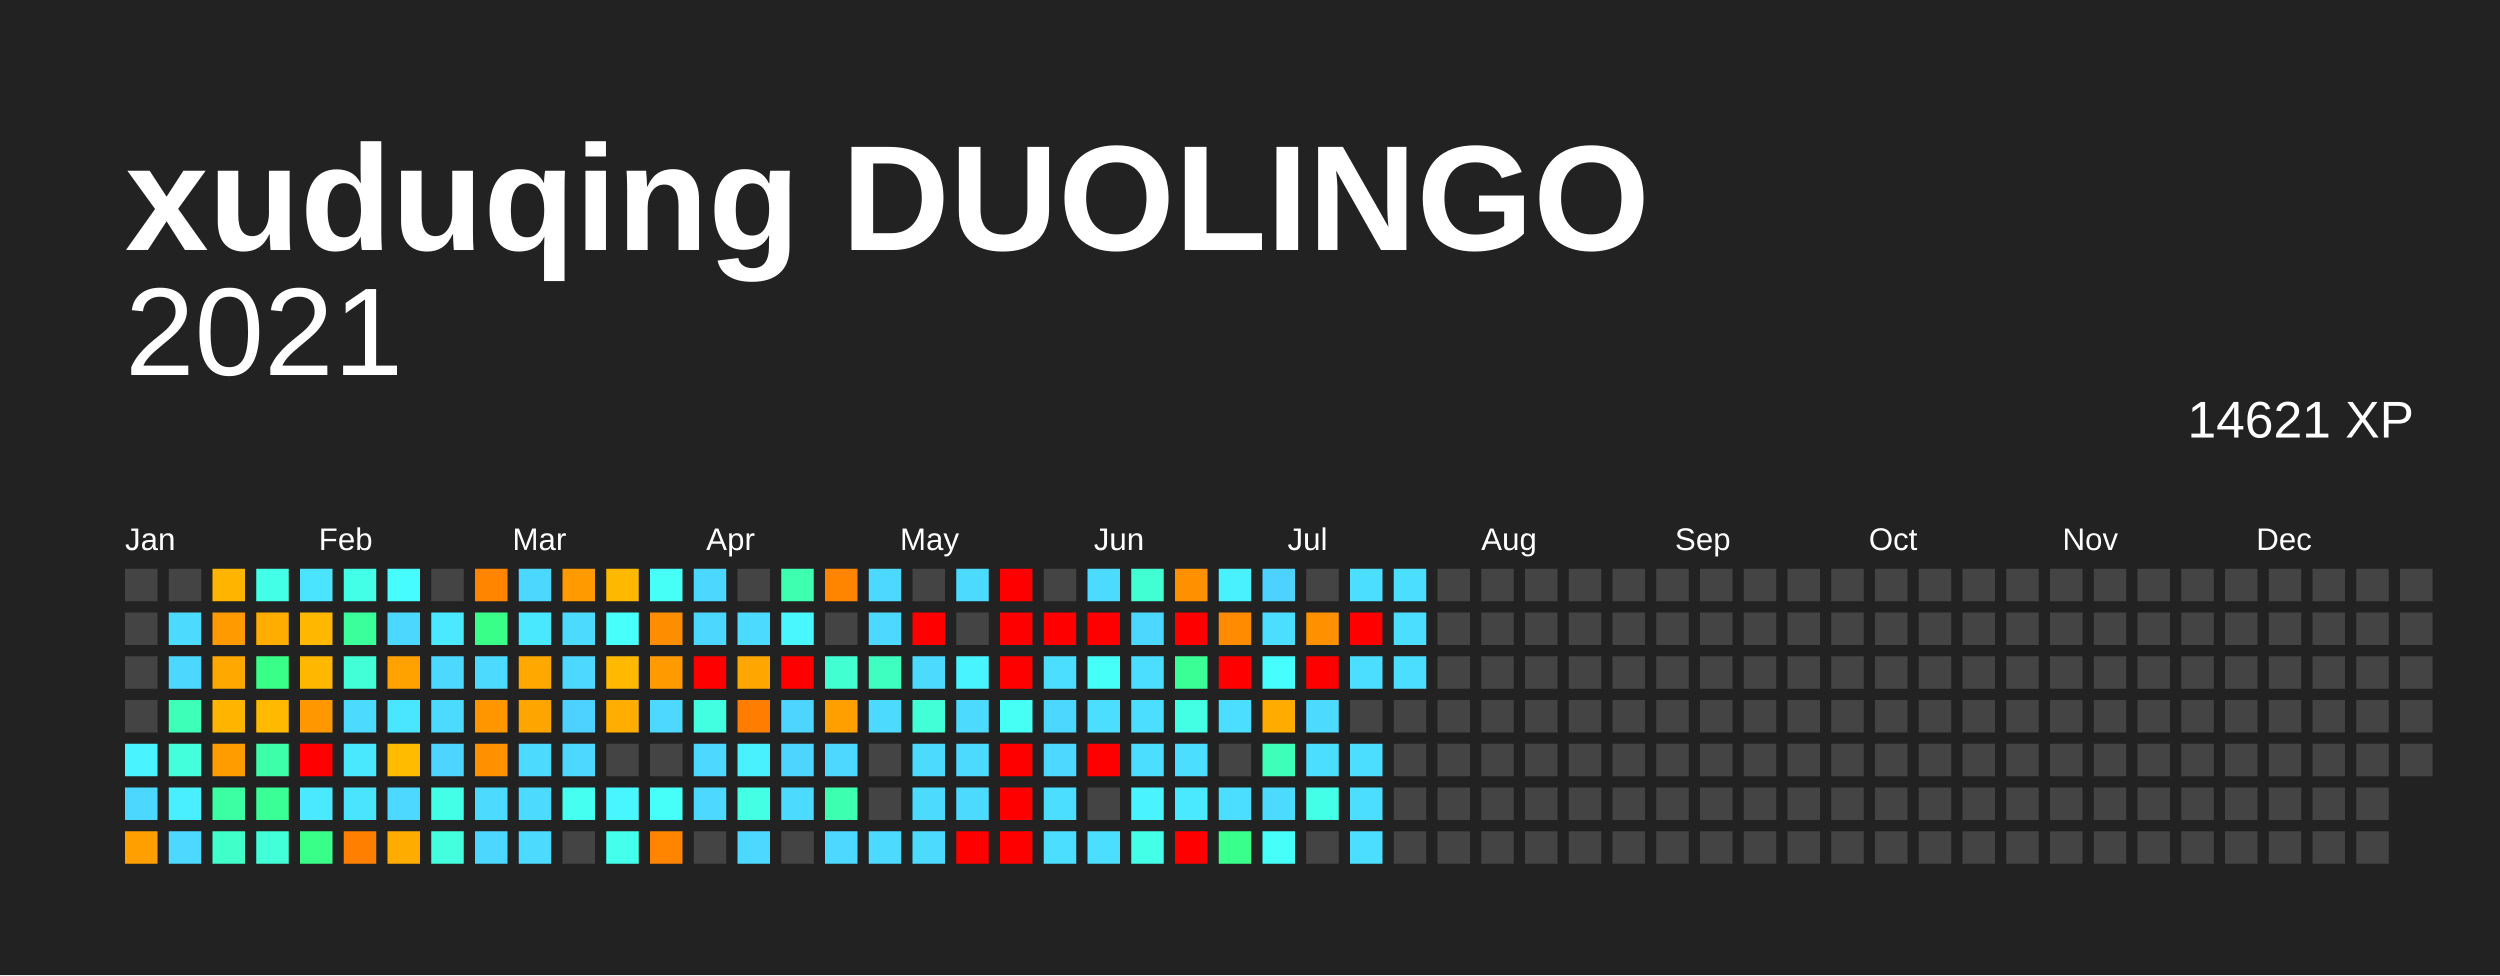
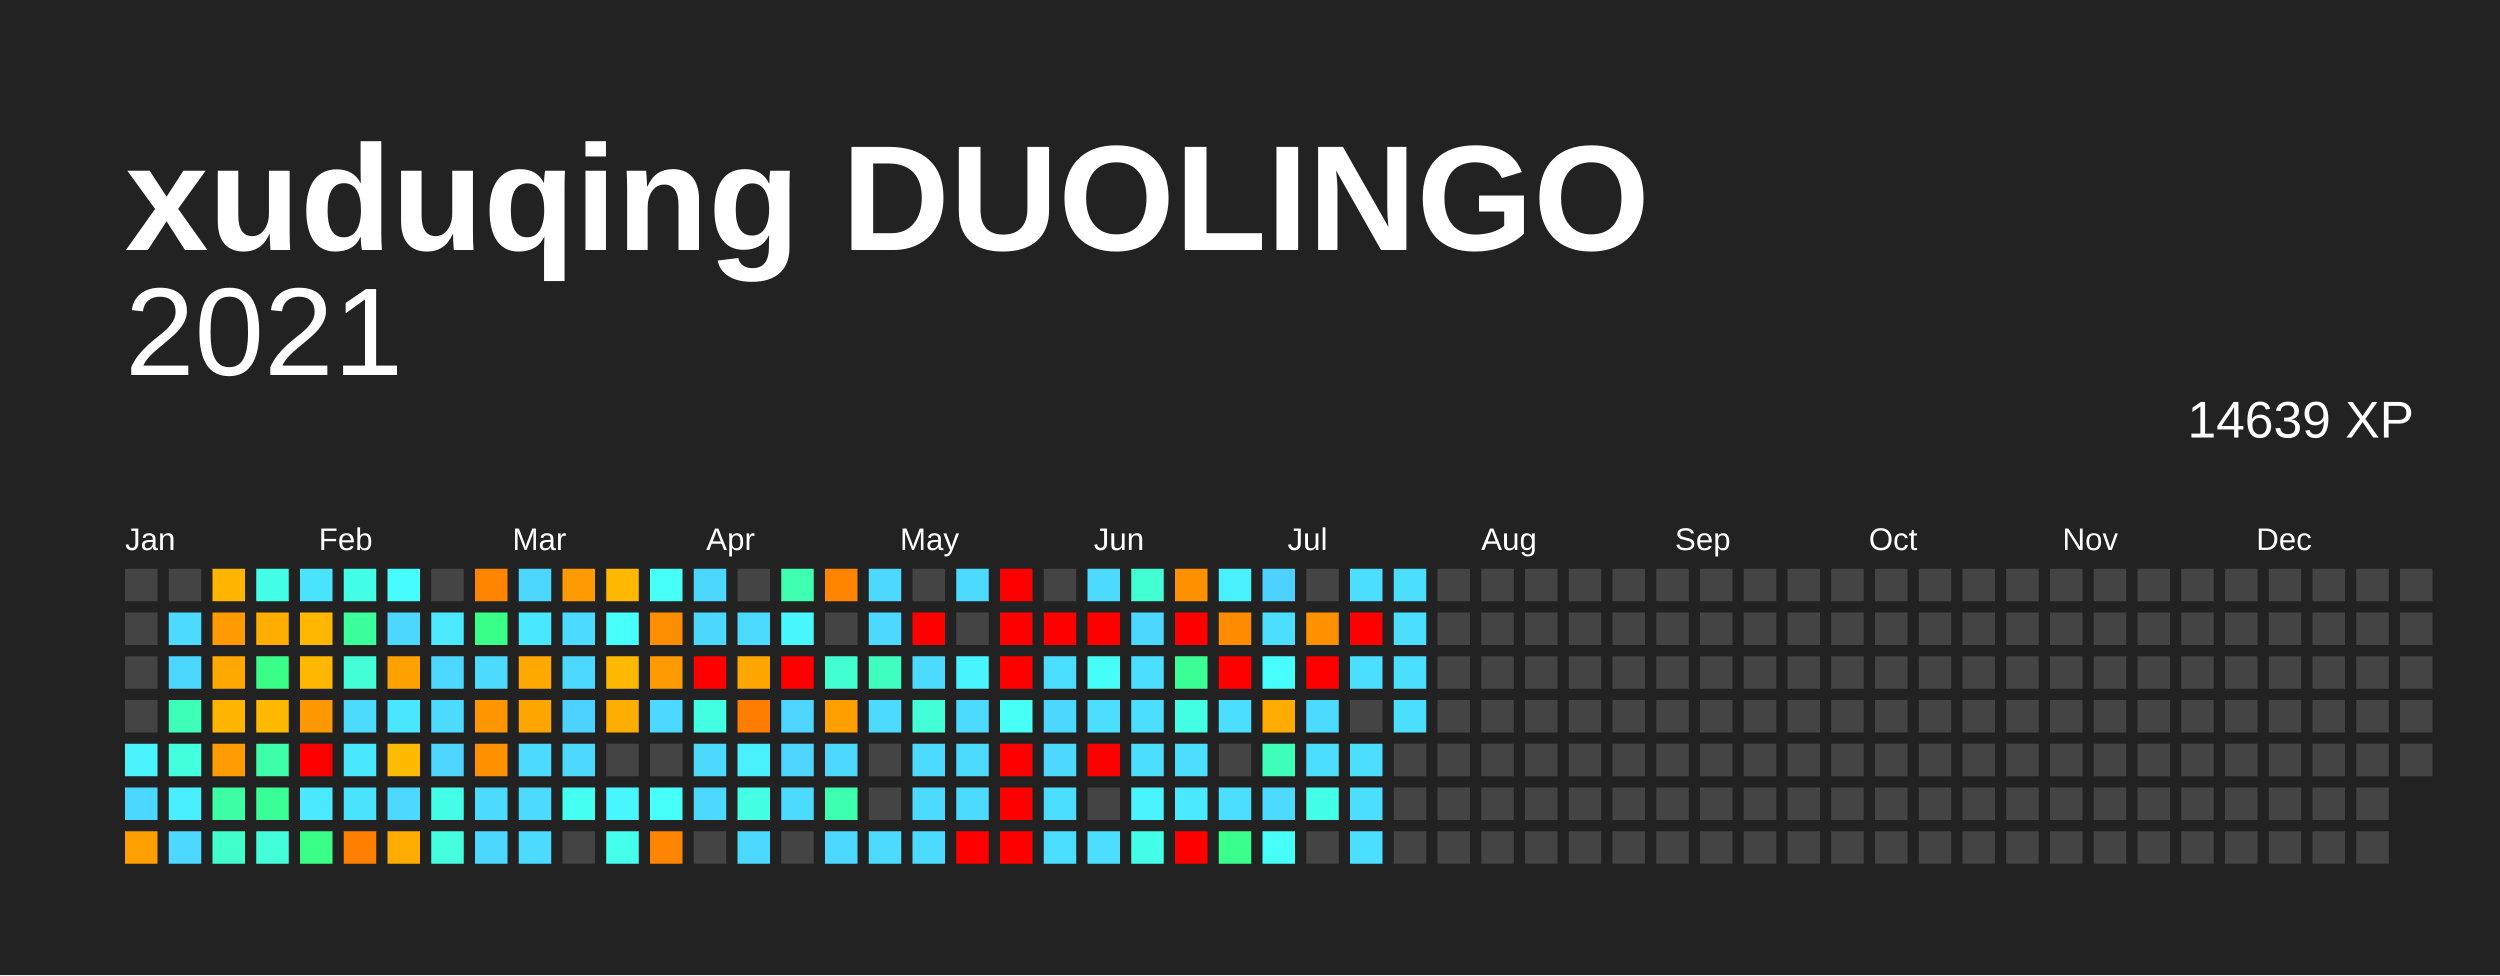
<svg xmlns="http://www.w3.org/2000/svg" baseProfile="full" height="78mm" version="1.1" viewBox="0,0,200,78" width="200mm">
  <defs />
  <rect fill="#222222" height="78" width="200" x="0" y="0" />
  <text fill="#FFFFFF" style="font-size:12px; font-family:Arial; font-weight:bold;" x="10" y="20">xuduqing DUOLINGO</text>
  <text alignment-baseline="hanging" fill="#FFFFFF" style="font-size:10.0px; font-family:Arial;" x="10" y="30">2021</text>
-   <text alignment-baseline="hanging" fill="#FFFFFF" style="font-size:4.125px; font-family:Arial;" x="175" y="35">14621 XP</text>
+   <text alignment-baseline="hanging" fill="#FFFFFF" style="font-size:4.125px; font-family:Arial;" x="175" y="35">14639 XP</text>
  <text fill="#FFFFFF" style="font-size:2.5px; font-family:Arial" x="10.0" y="44">Jan</text>
  <text fill="#FFFFFF" style="font-size:2.5px; font-family:Arial" x="25.5" y="44">Feb</text>
  <text fill="#FFFFFF" style="font-size:2.5px; font-family:Arial" x="41.0" y="44">Mar</text>
  <text fill="#FFFFFF" style="font-size:2.5px; font-family:Arial" x="56.5" y="44">Apr</text>
  <text fill="#FFFFFF" style="font-size:2.5px; font-family:Arial" x="72.0" y="44">May</text>
  <text fill="#FFFFFF" style="font-size:2.5px; font-family:Arial" x="87.5" y="44">Jun</text>
  <text fill="#FFFFFF" style="font-size:2.5px; font-family:Arial" x="103.0" y="44">Jul</text>
  <text fill="#FFFFFF" style="font-size:2.5px; font-family:Arial" x="118.5" y="44">Aug</text>
  <text fill="#FFFFFF" style="font-size:2.5px; font-family:Arial" x="134.0" y="44">Sep</text>
  <text fill="#FFFFFF" style="font-size:2.5px; font-family:Arial" x="149.5" y="44">Oct</text>
  <text fill="#FFFFFF" style="font-size:2.5px; font-family:Arial" x="165.0" y="44">Nov</text>
  <text fill="#FFFFFF" style="font-size:2.5px; font-family:Arial" x="180.5" y="44">Dec</text>
  <rect fill="#444444" height="2.6" width="2.6" x="10.0" y="45.5" />
  <rect fill="#444444" height="2.6" width="2.6" x="10.0" y="49.0" />
  <rect fill="#444444" height="2.6" width="2.6" x="10.0" y="52.5" />
  <rect fill="#444444" height="2.6" width="2.6" x="10.0" y="56.0" />
  <rect fill="#49f3ff" height="2.6" width="2.6" x="10.0" y="59.5" />
  <rect fill="#4cd7ff" height="2.6" width="2.6" x="10.0" y="63.0" />
  <rect fill="#ff9f00" height="2.6" width="2.6" x="10.0" y="66.5" />
  <rect fill="#444444" height="2.6" width="2.6" x="13.5" y="45.5" />
  <rect fill="#4cdaff" height="2.6" width="2.6" x="13.5" y="49.0" />
  <rect fill="#4cd7ff" height="2.6" width="2.6" x="13.5" y="52.5" />
  <rect fill="#3effb7" height="2.6" width="2.6" x="13.5" y="56.0" />
  <rect fill="#43ffdc" height="2.6" width="2.6" x="13.5" y="59.5" />
  <rect fill="#49eeff" height="2.6" width="2.6" x="13.5" y="63.0" />
  <rect fill="#4cd8ff" height="2.6" width="2.6" x="13.5" y="66.5" />
  <rect fill="#ffb500" height="2.6" width="2.6" x="17.0" y="45.5" />
  <rect fill="#ff9a00" height="2.6" width="2.6" x="17.0" y="49.0" />
  <rect fill="#ffa800" height="2.6" width="2.6" x="17.0" y="52.5" />
  <rect fill="#ffb500" height="2.6" width="2.6" x="17.0" y="56.0" />
  <rect fill="#ff9c00" height="2.6" width="2.6" x="17.0" y="59.5" />
  <rect fill="#3cffa4" height="2.6" width="2.6" x="17.0" y="63.0" />
  <rect fill="#40ffc9" height="2.6" width="2.6" x="17.0" y="66.5" />
  <rect fill="#44ffe8" height="2.6" width="2.6" x="20.5" y="45.5" />
  <rect fill="#ffae00" height="2.6" width="2.6" x="20.5" y="49.0" />
  <rect fill="#39ff88" height="2.6" width="2.6" x="20.5" y="52.5" />
  <rect fill="#ffba00" height="2.6" width="2.6" x="20.5" y="56.0" />
  <rect fill="#3dffa9" height="2.6" width="2.6" x="20.5" y="59.5" />
  <rect fill="#3aff97" height="2.6" width="2.6" x="20.5" y="63.0" />
  <rect fill="#42ffda" height="2.6" width="2.6" x="20.5" y="66.5" />
  <rect fill="#4be4ff" height="2.6" width="2.6" x="24.0" y="45.5" />
  <rect fill="#ffb700" height="2.6" width="2.6" x="24.0" y="49.0" />
  <rect fill="#ffb700" height="2.6" width="2.6" x="24.0" y="52.5" />
  <rect fill="#ff9700" height="2.6" width="2.6" x="24.0" y="56.0" />
  <rect fill="red" height="2.6" width="2.6" x="24.0" y="59.5" />
  <rect fill="#4ae9ff" height="2.6" width="2.6" x="24.0" y="63.0" />
  <rect fill="#39ff88" height="2.6" width="2.6" x="24.0" y="66.5" />
  <rect fill="#44ffe8" height="2.6" width="2.6" x="27.5" y="45.5" />
  <rect fill="#3bff9b" height="2.6" width="2.6" x="27.5" y="49.0" />
  <rect fill="#42ffd8" height="2.6" width="2.6" x="27.5" y="52.5" />
  <rect fill="#4cdaff" height="2.6" width="2.6" x="27.5" y="56.0" />
  <rect fill="#4ae8ff" height="2.6" width="2.6" x="27.5" y="59.5" />
  <rect fill="#4be4ff" height="2.6" width="2.6" x="27.5" y="63.0" />
  <rect fill="#ff7f00" height="2.6" width="2.6" x="27.5" y="66.5" />
  <rect fill="#47fcff" height="2.6" width="2.6" x="31.0" y="45.5" />
  <rect fill="#4cd7ff" height="2.6" width="2.6" x="31.0" y="49.0" />
  <rect fill="#ffa200" height="2.6" width="2.6" x="31.0" y="52.5" />
  <rect fill="#4ae6ff" height="2.6" width="2.6" x="31.0" y="56.0" />
  <rect fill="#ffbb00" height="2.6" width="2.6" x="31.0" y="59.5" />
  <rect fill="#4cd8ff" height="2.6" width="2.6" x="31.0" y="63.0" />
  <rect fill="#ffac00" height="2.6" width="2.6" x="31.0" y="66.5" />
  <rect fill="#444444" height="2.6" width="2.6" x="34.5" y="45.5" />
  <rect fill="#4ae9ff" height="2.6" width="2.6" x="34.5" y="49.0" />
  <rect fill="#4cd8ff" height="2.6" width="2.6" x="34.5" y="52.5" />
  <rect fill="#4cdaff" height="2.6" width="2.6" x="34.5" y="56.0" />
  <rect fill="#4dd5ff" height="2.6" width="2.6" x="34.5" y="59.5" />
  <rect fill="#44ffe8" height="2.6" width="2.6" x="34.5" y="63.0" />
  <rect fill="#43ffde" height="2.6" width="2.6" x="34.5" y="66.5" />
  <rect fill="#ff8500" height="2.6" width="2.6" x="38.0" y="45.5" />
  <rect fill="#39ff88" height="2.6" width="2.6" x="38.0" y="49.0" />
  <rect fill="#4cdaff" height="2.6" width="2.6" x="38.0" y="52.5" />
  <rect fill="#ff9600" height="2.6" width="2.6" x="38.0" y="56.0" />
  <rect fill="#ff9000" height="2.6" width="2.6" x="38.0" y="59.5" />
  <rect fill="#4cdaff" height="2.6" width="2.6" x="38.0" y="63.0" />
  <rect fill="#4cd7ff" height="2.6" width="2.6" x="38.0" y="66.5" />
  <rect fill="#4cd7ff" height="2.6" width="2.6" x="41.5" y="45.5" />
  <rect fill="#4ae8ff" height="2.6" width="2.6" x="41.5" y="49.0" />
  <rect fill="#ffa900" height="2.6" width="2.6" x="41.5" y="52.5" />
  <rect fill="#ffa500" height="2.6" width="2.6" x="41.5" y="56.0" />
  <rect fill="#4cdbff" height="2.6" width="2.6" x="41.5" y="59.5" />
  <rect fill="#4cdbff" height="2.6" width="2.6" x="41.5" y="63.0" />
  <rect fill="#4cdaff" height="2.6" width="2.6" x="41.5" y="66.5" />
  <rect fill="#ff9a00" height="2.6" width="2.6" x="45.0" y="45.5" />
  <rect fill="#4cdbff" height="2.6" width="2.6" x="45.0" y="49.0" />
  <rect fill="#4cd8ff" height="2.6" width="2.6" x="45.0" y="52.5" />
  <rect fill="#4dd2ff" height="2.6" width="2.6" x="45.0" y="56.0" />
  <rect fill="#4cd8ff" height="2.6" width="2.6" x="45.0" y="59.5" />
  <rect fill="#45fff0" height="2.6" width="2.6" x="45.0" y="63.0" />
  <rect fill="#444444" height="2.6" width="2.6" x="45.0" y="66.5" />
  <rect fill="#ffb800" height="2.6" width="2.6" x="48.5" y="45.5" />
  <rect fill="#47fffb" height="2.6" width="2.6" x="48.5" y="49.0" />
  <rect fill="#ffb900" height="2.6" width="2.6" x="48.5" y="52.5" />
  <rect fill="#ffae00" height="2.6" width="2.6" x="48.5" y="56.0" />
  <rect fill="#444444" height="2.6" width="2.6" x="48.5" y="59.5" />
  <rect fill="#48f6ff" height="2.6" width="2.6" x="48.5" y="63.0" />
  <rect fill="#44ffeb" height="2.6" width="2.6" x="48.5" y="66.5" />
  <rect fill="#46fff6" height="2.6" width="2.6" x="52.0" y="45.5" />
  <rect fill="#ff8d00" height="2.6" width="2.6" x="52.0" y="49.0" />
  <rect fill="#ff9b00" height="2.6" width="2.6" x="52.0" y="52.5" />
  <rect fill="#4cd8ff" height="2.6" width="2.6" x="52.0" y="56.0" />
  <rect fill="#444444" height="2.6" width="2.6" x="52.0" y="59.5" />
  <rect fill="#46fff8" height="2.6" width="2.6" x="52.0" y="63.0" />
  <rect fill="#ff8500" height="2.6" width="2.6" x="52.0" y="66.5" />
  <rect fill="#4cd7ff" height="2.6" width="2.6" x="55.5" y="45.5" />
  <rect fill="#4cd7ff" height="2.6" width="2.6" x="55.5" y="49.0" />
  <rect fill="red" height="2.6" width="2.6" x="55.5" y="52.5" />
  <rect fill="#43ffe1" height="2.6" width="2.6" x="55.5" y="56.0" />
  <rect fill="#4cd8ff" height="2.6" width="2.6" x="55.5" y="59.5" />
  <rect fill="#4cd8ff" height="2.6" width="2.6" x="55.5" y="63.0" />
  <rect fill="#444444" height="2.6" width="2.6" x="55.5" y="66.5" />
  <rect fill="#444444" height="2.6" width="2.6" x="59.0" y="45.5" />
  <rect fill="#4cdaff" height="2.6" width="2.6" x="59.0" y="49.0" />
  <rect fill="#ffa700" height="2.6" width="2.6" x="59.0" y="52.5" />
  <rect fill="#ff7d00" height="2.6" width="2.6" x="59.0" y="56.0" />
  <rect fill="#49f1ff" height="2.6" width="2.6" x="59.0" y="59.5" />
  <rect fill="#44ffe4" height="2.6" width="2.6" x="59.0" y="63.0" />
  <rect fill="#4cd8ff" height="2.6" width="2.6" x="59.0" y="66.5" />
  <rect fill="#3dffaf" height="2.6" width="2.6" x="62.5" y="45.5" />
  <rect fill="#48f7ff" height="2.6" width="2.6" x="62.5" y="49.0" />
  <rect fill="red" height="2.6" width="2.6" x="62.5" y="52.5" />
  <rect fill="#4dd5ff" height="2.6" width="2.6" x="62.5" y="56.0" />
  <rect fill="#4dd5ff" height="2.6" width="2.6" x="62.5" y="59.5" />
  <rect fill="#4cdaff" height="2.6" width="2.6" x="62.5" y="63.0" />
  <rect fill="#444444" height="2.6" width="2.6" x="62.5" y="66.5" />
  <rect fill="#ff8500" height="2.6" width="2.6" x="66.0" y="45.5" />
  <rect fill="#444444" height="2.6" width="2.6" x="66.0" y="49.0" />
  <rect fill="#41ffd0" height="2.6" width="2.6" x="66.0" y="52.5" />
  <rect fill="#ff9f00" height="2.6" width="2.6" x="66.0" y="56.0" />
  <rect fill="#4cd8ff" height="2.6" width="2.6" x="66.0" y="59.5" />
  <rect fill="#3dffb0" height="2.6" width="2.6" x="66.0" y="63.0" />
  <rect fill="#4cd8ff" height="2.6" width="2.6" x="66.0" y="66.5" />
  <rect fill="#4cd8ff" height="2.6" width="2.6" x="69.5" y="45.5" />
  <rect fill="#4cd8ff" height="2.6" width="2.6" x="69.5" y="49.0" />
  <rect fill="#3fffc0" height="2.6" width="2.6" x="69.5" y="52.5" />
  <rect fill="#4cdbff" height="2.6" width="2.6" x="69.5" y="56.0" />
  <rect fill="#444444" height="2.6" width="2.6" x="69.5" y="59.5" />
  <rect fill="#444444" height="2.6" width="2.6" x="69.5" y="63.0" />
  <rect fill="#4cdbff" height="2.6" width="2.6" x="69.5" y="66.5" />
  <rect fill="#444444" height="2.6" width="2.6" x="73.0" y="45.5" />
  <rect fill="red" height="2.6" width="2.6" x="73.0" y="49.0" />
  <rect fill="#4cdbff" height="2.6" width="2.6" x="73.0" y="52.5" />
  <rect fill="#42ffd7" height="2.6" width="2.6" x="73.0" y="56.0" />
  <rect fill="#4cdbff" height="2.6" width="2.6" x="73.0" y="59.5" />
  <rect fill="#4cdbff" height="2.6" width="2.6" x="73.0" y="63.0" />
  <rect fill="#4cdbff" height="2.6" width="2.6" x="73.0" y="66.5" />
  <rect fill="#4cdbff" height="2.6" width="2.6" x="76.5" y="45.5" />
  <rect fill="#444444" height="2.6" width="2.6" x="76.5" y="49.0" />
  <rect fill="#48f4ff" height="2.6" width="2.6" x="76.5" y="52.5" />
  <rect fill="#4cdbff" height="2.6" width="2.6" x="76.5" y="56.0" />
  <rect fill="#4cdbff" height="2.6" width="2.6" x="76.5" y="59.5" />
  <rect fill="#4cdbff" height="2.6" width="2.6" x="76.5" y="63.0" />
  <rect fill="red" height="2.6" width="2.6" x="76.5" y="66.5" />
  <rect fill="red" height="2.6" width="2.6" x="80.0" y="45.5" />
  <rect fill="red" height="2.6" width="2.6" x="80.0" y="49.0" />
  <rect fill="red" height="2.6" width="2.6" x="80.0" y="52.5" />
  <rect fill="#46fff5" height="2.6" width="2.6" x="80.0" y="56.0" />
  <rect fill="red" height="2.6" width="2.6" x="80.0" y="59.5" />
  <rect fill="red" height="2.6" width="2.6" x="80.0" y="63.0" />
  <rect fill="red" height="2.6" width="2.6" x="80.0" y="66.5" />
  <rect fill="#444444" height="2.6" width="2.6" x="83.5" y="45.5" />
  <rect fill="red" height="2.6" width="2.6" x="83.5" y="49.0" />
  <rect fill="#4bdeff" height="2.6" width="2.6" x="83.5" y="52.5" />
  <rect fill="#4cd7ff" height="2.6" width="2.6" x="83.5" y="56.0" />
  <rect fill="#4cd8ff" height="2.6" width="2.6" x="83.5" y="59.5" />
  <rect fill="#4bdeff" height="2.6" width="2.6" x="83.5" y="63.0" />
  <rect fill="#4bdeff" height="2.6" width="2.6" x="83.5" y="66.5" />
  <rect fill="#4cdaff" height="2.6" width="2.6" x="87.0" y="45.5" />
  <rect fill="red" height="2.6" width="2.6" x="87.0" y="49.0" />
  <rect fill="#46fff8" height="2.6" width="2.6" x="87.0" y="52.5" />
  <rect fill="#4bdeff" height="2.6" width="2.6" x="87.0" y="56.0" />
  <rect fill="red" height="2.6" width="2.6" x="87.0" y="59.5" />
  <rect fill="#444444" height="2.6" width="2.6" x="87.0" y="63.0" />
  <rect fill="#4bdeff" height="2.6" width="2.6" x="87.0" y="66.5" />
  <rect fill="#41ffd2" height="2.6" width="2.6" x="90.5" y="45.5" />
  <rect fill="#4cd7ff" height="2.6" width="2.6" x="90.5" y="49.0" />
  <rect fill="#4bdeff" height="2.6" width="2.6" x="90.5" y="52.5" />
  <rect fill="#4bdeff" height="2.6" width="2.6" x="90.5" y="56.0" />
  <rect fill="#4bdeff" height="2.6" width="2.6" x="90.5" y="59.5" />
  <rect fill="#49f3ff" height="2.6" width="2.6" x="90.5" y="63.0" />
  <rect fill="#44ffe8" height="2.6" width="2.6" x="90.5" y="66.5" />
  <rect fill="#ff9000" height="2.6" width="2.6" x="94.0" y="45.5" />
  <rect fill="red" height="2.6" width="2.6" x="94.0" y="49.0" />
  <rect fill="#3aff95" height="2.6" width="2.6" x="94.0" y="52.5" />
  <rect fill="#43ffe3" height="2.6" width="2.6" x="94.0" y="56.0" />
  <rect fill="#4bdeff" height="2.6" width="2.6" x="94.0" y="59.5" />
  <rect fill="#4ae9ff" height="2.6" width="2.6" x="94.0" y="63.0" />
  <rect fill="red" height="2.6" width="2.6" x="94.0" y="66.5" />
  <rect fill="#49f1ff" height="2.6" width="2.6" x="97.5" y="45.5" />
  <rect fill="#ff8b00" height="2.6" width="2.6" x="97.5" y="49.0" />
  <rect fill="red" height="2.6" width="2.6" x="97.5" y="52.5" />
  <rect fill="#4bdeff" height="2.6" width="2.6" x="97.5" y="56.0" />
  <rect fill="#444444" height="2.6" width="2.6" x="97.5" y="59.5" />
  <rect fill="#4bdeff" height="2.6" width="2.6" x="97.5" y="63.0" />
  <rect fill="#39ff8c" height="2.6" width="2.6" x="97.5" y="66.5" />
  <rect fill="#4dd2ff" height="2.6" width="2.6" x="101.0" y="45.5" />
  <rect fill="#4bdeff" height="2.6" width="2.6" x="101.0" y="49.0" />
  <rect fill="#47feff" height="2.6" width="2.6" x="101.0" y="52.5" />
  <rect fill="#ffab00" height="2.6" width="2.6" x="101.0" y="56.0" />
  <rect fill="#3effb9" height="2.6" width="2.6" x="101.0" y="59.5" />
  <rect fill="#4cdbff" height="2.6" width="2.6" x="101.0" y="63.0" />
  <rect fill="#46fff8" height="2.6" width="2.6" x="101.0" y="66.5" />
  <rect fill="#444444" height="2.6" width="2.6" x="104.5" y="45.5" />
  <rect fill="#ff9000" height="2.6" width="2.6" x="104.5" y="49.0" />
  <rect fill="red" height="2.6" width="2.6" x="104.5" y="52.5" />
  <rect fill="#4cdbff" height="2.6" width="2.6" x="104.5" y="56.0" />
  <rect fill="#4bdeff" height="2.6" width="2.6" x="104.5" y="59.5" />
  <rect fill="#44ffe8" height="2.6" width="2.6" x="104.5" y="63.0" />
  <rect fill="#444444" height="2.6" width="2.6" x="104.5" y="66.5" />
  <rect fill="#4bdeff" height="2.6" width="2.6" x="108.0" y="45.5" />
  <rect fill="red" height="2.6" width="2.6" x="108.0" y="49.0" />
  <rect fill="#4bdeff" height="2.6" width="2.6" x="108.0" y="52.5" />
  <rect fill="#444444" height="2.6" width="2.6" x="108.0" y="56.0" />
  <rect fill="#4bdeff" height="2.6" width="2.6" x="108.0" y="59.5" />
  <rect fill="#4bdeff" height="2.6" width="2.6" x="108.0" y="63.0" />
  <rect fill="#4bdeff" height="2.6" width="2.6" x="108.0" y="66.5" />
  <rect fill="#4bdeff" height="2.6" width="2.6" x="111.5" y="45.5" />
  <rect fill="#4bdeff" height="2.6" width="2.6" x="111.5" y="49.0" />
  <rect fill="#4bdeff" height="2.6" width="2.6" x="111.5" y="52.5" />
-   <rect fill="#444444" height="2.6" width="2.6" x="111.5" y="56.0" />
+   <rect fill="#4bdeff" height="2.6" width="2.6" x="111.5" y="56.0" />
  <rect fill="#444444" height="2.6" width="2.6" x="111.5" y="59.5" />
  <rect fill="#444444" height="2.6" width="2.6" x="111.5" y="63.0" />
  <rect fill="#444444" height="2.6" width="2.6" x="111.5" y="66.5" />
  <rect fill="#444444" height="2.6" width="2.6" x="115.0" y="45.5" />
  <rect fill="#444444" height="2.6" width="2.6" x="115.0" y="49.0" />
  <rect fill="#444444" height="2.6" width="2.6" x="115.0" y="52.5" />
  <rect fill="#444444" height="2.6" width="2.6" x="115.0" y="56.0" />
  <rect fill="#444444" height="2.6" width="2.6" x="115.0" y="59.5" />
  <rect fill="#444444" height="2.6" width="2.6" x="115.0" y="63.0" />
  <rect fill="#444444" height="2.6" width="2.6" x="115.0" y="66.5" />
  <rect fill="#444444" height="2.6" width="2.6" x="118.5" y="45.5" />
  <rect fill="#444444" height="2.6" width="2.6" x="118.5" y="49.0" />
  <rect fill="#444444" height="2.6" width="2.6" x="118.5" y="52.5" />
  <rect fill="#444444" height="2.6" width="2.6" x="118.5" y="56.0" />
  <rect fill="#444444" height="2.6" width="2.6" x="118.5" y="59.5" />
  <rect fill="#444444" height="2.6" width="2.6" x="118.5" y="63.0" />
  <rect fill="#444444" height="2.6" width="2.6" x="118.5" y="66.5" />
  <rect fill="#444444" height="2.6" width="2.6" x="122.0" y="45.5" />
  <rect fill="#444444" height="2.6" width="2.6" x="122.0" y="49.0" />
  <rect fill="#444444" height="2.6" width="2.6" x="122.0" y="52.5" />
  <rect fill="#444444" height="2.6" width="2.6" x="122.0" y="56.0" />
  <rect fill="#444444" height="2.6" width="2.6" x="122.0" y="59.5" />
  <rect fill="#444444" height="2.6" width="2.6" x="122.0" y="63.0" />
  <rect fill="#444444" height="2.6" width="2.6" x="122.0" y="66.5" />
  <rect fill="#444444" height="2.6" width="2.6" x="125.5" y="45.5" />
  <rect fill="#444444" height="2.6" width="2.6" x="125.5" y="49.0" />
  <rect fill="#444444" height="2.6" width="2.6" x="125.5" y="52.5" />
  <rect fill="#444444" height="2.6" width="2.6" x="125.5" y="56.0" />
  <rect fill="#444444" height="2.6" width="2.6" x="125.5" y="59.5" />
  <rect fill="#444444" height="2.6" width="2.6" x="125.5" y="63.0" />
  <rect fill="#444444" height="2.6" width="2.6" x="125.5" y="66.5" />
  <rect fill="#444444" height="2.6" width="2.6" x="129.0" y="45.5" />
  <rect fill="#444444" height="2.6" width="2.6" x="129.0" y="49.0" />
  <rect fill="#444444" height="2.6" width="2.6" x="129.0" y="52.5" />
  <rect fill="#444444" height="2.6" width="2.6" x="129.0" y="56.0" />
  <rect fill="#444444" height="2.6" width="2.6" x="129.0" y="59.5" />
  <rect fill="#444444" height="2.6" width="2.6" x="129.0" y="63.0" />
  <rect fill="#444444" height="2.6" width="2.6" x="129.0" y="66.5" />
  <rect fill="#444444" height="2.6" width="2.6" x="132.5" y="45.5" />
  <rect fill="#444444" height="2.6" width="2.6" x="132.5" y="49.0" />
  <rect fill="#444444" height="2.6" width="2.6" x="132.5" y="52.5" />
  <rect fill="#444444" height="2.6" width="2.6" x="132.5" y="56.0" />
  <rect fill="#444444" height="2.6" width="2.6" x="132.5" y="59.5" />
  <rect fill="#444444" height="2.6" width="2.6" x="132.5" y="63.0" />
  <rect fill="#444444" height="2.6" width="2.6" x="132.5" y="66.5" />
  <rect fill="#444444" height="2.6" width="2.6" x="136.0" y="45.5" />
  <rect fill="#444444" height="2.6" width="2.6" x="136.0" y="49.0" />
  <rect fill="#444444" height="2.6" width="2.6" x="136.0" y="52.5" />
  <rect fill="#444444" height="2.6" width="2.6" x="136.0" y="56.0" />
  <rect fill="#444444" height="2.6" width="2.6" x="136.0" y="59.5" />
  <rect fill="#444444" height="2.6" width="2.6" x="136.0" y="63.0" />
  <rect fill="#444444" height="2.6" width="2.6" x="136.0" y="66.5" />
  <rect fill="#444444" height="2.6" width="2.6" x="139.5" y="45.5" />
  <rect fill="#444444" height="2.6" width="2.6" x="139.5" y="49.0" />
  <rect fill="#444444" height="2.6" width="2.6" x="139.5" y="52.5" />
  <rect fill="#444444" height="2.6" width="2.6" x="139.5" y="56.0" />
  <rect fill="#444444" height="2.6" width="2.6" x="139.5" y="59.5" />
  <rect fill="#444444" height="2.6" width="2.6" x="139.5" y="63.0" />
  <rect fill="#444444" height="2.6" width="2.6" x="139.5" y="66.5" />
  <rect fill="#444444" height="2.6" width="2.6" x="143.0" y="45.5" />
  <rect fill="#444444" height="2.6" width="2.6" x="143.0" y="49.0" />
  <rect fill="#444444" height="2.6" width="2.6" x="143.0" y="52.5" />
  <rect fill="#444444" height="2.6" width="2.6" x="143.0" y="56.0" />
  <rect fill="#444444" height="2.6" width="2.6" x="143.0" y="59.5" />
  <rect fill="#444444" height="2.6" width="2.6" x="143.0" y="63.0" />
  <rect fill="#444444" height="2.6" width="2.6" x="143.0" y="66.5" />
  <rect fill="#444444" height="2.6" width="2.6" x="146.5" y="45.5" />
  <rect fill="#444444" height="2.6" width="2.6" x="146.5" y="49.0" />
  <rect fill="#444444" height="2.6" width="2.6" x="146.5" y="52.5" />
  <rect fill="#444444" height="2.6" width="2.6" x="146.5" y="56.0" />
  <rect fill="#444444" height="2.6" width="2.6" x="146.5" y="59.5" />
  <rect fill="#444444" height="2.6" width="2.6" x="146.5" y="63.0" />
  <rect fill="#444444" height="2.6" width="2.6" x="146.5" y="66.5" />
  <rect fill="#444444" height="2.6" width="2.6" x="150.0" y="45.5" />
  <rect fill="#444444" height="2.6" width="2.6" x="150.0" y="49.0" />
  <rect fill="#444444" height="2.6" width="2.6" x="150.0" y="52.5" />
  <rect fill="#444444" height="2.6" width="2.6" x="150.0" y="56.0" />
  <rect fill="#444444" height="2.6" width="2.6" x="150.0" y="59.5" />
  <rect fill="#444444" height="2.6" width="2.6" x="150.0" y="63.0" />
  <rect fill="#444444" height="2.6" width="2.6" x="150.0" y="66.5" />
  <rect fill="#444444" height="2.6" width="2.6" x="153.5" y="45.5" />
  <rect fill="#444444" height="2.6" width="2.6" x="153.5" y="49.0" />
  <rect fill="#444444" height="2.6" width="2.6" x="153.5" y="52.5" />
  <rect fill="#444444" height="2.6" width="2.6" x="153.5" y="56.0" />
  <rect fill="#444444" height="2.6" width="2.6" x="153.5" y="59.5" />
  <rect fill="#444444" height="2.6" width="2.6" x="153.5" y="63.0" />
  <rect fill="#444444" height="2.6" width="2.6" x="153.5" y="66.5" />
  <rect fill="#444444" height="2.6" width="2.6" x="157.0" y="45.5" />
  <rect fill="#444444" height="2.6" width="2.6" x="157.0" y="49.0" />
  <rect fill="#444444" height="2.6" width="2.6" x="157.0" y="52.5" />
  <rect fill="#444444" height="2.6" width="2.6" x="157.0" y="56.0" />
  <rect fill="#444444" height="2.6" width="2.6" x="157.0" y="59.5" />
  <rect fill="#444444" height="2.6" width="2.6" x="157.0" y="63.0" />
  <rect fill="#444444" height="2.6" width="2.6" x="157.0" y="66.5" />
  <rect fill="#444444" height="2.6" width="2.6" x="160.5" y="45.5" />
  <rect fill="#444444" height="2.6" width="2.6" x="160.5" y="49.0" />
  <rect fill="#444444" height="2.6" width="2.6" x="160.5" y="52.5" />
  <rect fill="#444444" height="2.6" width="2.6" x="160.5" y="56.0" />
  <rect fill="#444444" height="2.6" width="2.6" x="160.5" y="59.5" />
  <rect fill="#444444" height="2.6" width="2.6" x="160.5" y="63.0" />
  <rect fill="#444444" height="2.6" width="2.6" x="160.5" y="66.5" />
  <rect fill="#444444" height="2.6" width="2.6" x="164.0" y="45.5" />
  <rect fill="#444444" height="2.6" width="2.6" x="164.0" y="49.0" />
  <rect fill="#444444" height="2.6" width="2.6" x="164.0" y="52.5" />
  <rect fill="#444444" height="2.6" width="2.6" x="164.0" y="56.0" />
  <rect fill="#444444" height="2.6" width="2.6" x="164.0" y="59.5" />
  <rect fill="#444444" height="2.6" width="2.6" x="164.0" y="63.0" />
  <rect fill="#444444" height="2.6" width="2.6" x="164.0" y="66.5" />
  <rect fill="#444444" height="2.6" width="2.6" x="167.5" y="45.5" />
  <rect fill="#444444" height="2.6" width="2.6" x="167.5" y="49.0" />
  <rect fill="#444444" height="2.6" width="2.6" x="167.5" y="52.5" />
  <rect fill="#444444" height="2.6" width="2.6" x="167.5" y="56.0" />
  <rect fill="#444444" height="2.6" width="2.6" x="167.5" y="59.5" />
  <rect fill="#444444" height="2.6" width="2.6" x="167.5" y="63.0" />
  <rect fill="#444444" height="2.6" width="2.6" x="167.5" y="66.5" />
  <rect fill="#444444" height="2.6" width="2.6" x="171.0" y="45.5" />
  <rect fill="#444444" height="2.6" width="2.6" x="171.0" y="49.0" />
  <rect fill="#444444" height="2.6" width="2.6" x="171.0" y="52.5" />
  <rect fill="#444444" height="2.6" width="2.6" x="171.0" y="56.0" />
  <rect fill="#444444" height="2.6" width="2.6" x="171.0" y="59.5" />
  <rect fill="#444444" height="2.6" width="2.6" x="171.0" y="63.0" />
  <rect fill="#444444" height="2.6" width="2.6" x="171.0" y="66.5" />
  <rect fill="#444444" height="2.6" width="2.6" x="174.5" y="45.5" />
  <rect fill="#444444" height="2.6" width="2.6" x="174.5" y="49.0" />
  <rect fill="#444444" height="2.6" width="2.6" x="174.5" y="52.5" />
  <rect fill="#444444" height="2.6" width="2.6" x="174.5" y="56.0" />
  <rect fill="#444444" height="2.6" width="2.6" x="174.5" y="59.5" />
  <rect fill="#444444" height="2.6" width="2.6" x="174.5" y="63.0" />
  <rect fill="#444444" height="2.6" width="2.6" x="174.5" y="66.5" />
  <rect fill="#444444" height="2.6" width="2.6" x="178.0" y="45.5" />
  <rect fill="#444444" height="2.6" width="2.6" x="178.0" y="49.0" />
  <rect fill="#444444" height="2.6" width="2.6" x="178.0" y="52.5" />
  <rect fill="#444444" height="2.6" width="2.6" x="178.0" y="56.0" />
  <rect fill="#444444" height="2.6" width="2.6" x="178.0" y="59.5" />
  <rect fill="#444444" height="2.6" width="2.6" x="178.0" y="63.0" />
  <rect fill="#444444" height="2.6" width="2.6" x="178.0" y="66.5" />
  <rect fill="#444444" height="2.6" width="2.6" x="181.5" y="45.5" />
  <rect fill="#444444" height="2.6" width="2.6" x="181.5" y="49.0" />
  <rect fill="#444444" height="2.6" width="2.6" x="181.5" y="52.5" />
  <rect fill="#444444" height="2.6" width="2.6" x="181.5" y="56.0" />
  <rect fill="#444444" height="2.6" width="2.6" x="181.5" y="59.5" />
  <rect fill="#444444" height="2.6" width="2.6" x="181.5" y="63.0" />
  <rect fill="#444444" height="2.6" width="2.6" x="181.5" y="66.5" />
  <rect fill="#444444" height="2.6" width="2.6" x="185.0" y="45.5" />
  <rect fill="#444444" height="2.6" width="2.6" x="185.0" y="49.0" />
  <rect fill="#444444" height="2.6" width="2.6" x="185.0" y="52.5" />
  <rect fill="#444444" height="2.6" width="2.6" x="185.0" y="56.0" />
  <rect fill="#444444" height="2.6" width="2.6" x="185.0" y="59.5" />
  <rect fill="#444444" height="2.6" width="2.6" x="185.0" y="63.0" />
  <rect fill="#444444" height="2.6" width="2.6" x="185.0" y="66.5" />
  <rect fill="#444444" height="2.6" width="2.6" x="188.5" y="45.5" />
  <rect fill="#444444" height="2.6" width="2.6" x="188.5" y="49.0" />
  <rect fill="#444444" height="2.6" width="2.6" x="188.5" y="52.5" />
  <rect fill="#444444" height="2.6" width="2.6" x="188.5" y="56.0" />
  <rect fill="#444444" height="2.6" width="2.6" x="188.5" y="59.5" />
  <rect fill="#444444" height="2.6" width="2.6" x="188.5" y="63.0" />
  <rect fill="#444444" height="2.6" width="2.6" x="188.5" y="66.5" />
  <rect fill="#444444" height="2.6" width="2.6" x="192.0" y="45.5" />
  <rect fill="#444444" height="2.6" width="2.6" x="192.0" y="49.0" />
  <rect fill="#444444" height="2.6" width="2.6" x="192.0" y="52.5" />
  <rect fill="#444444" height="2.6" width="2.6" x="192.0" y="56.0" />
  <rect fill="#444444" height="2.6" width="2.6" x="192.0" y="59.5" />
</svg>
